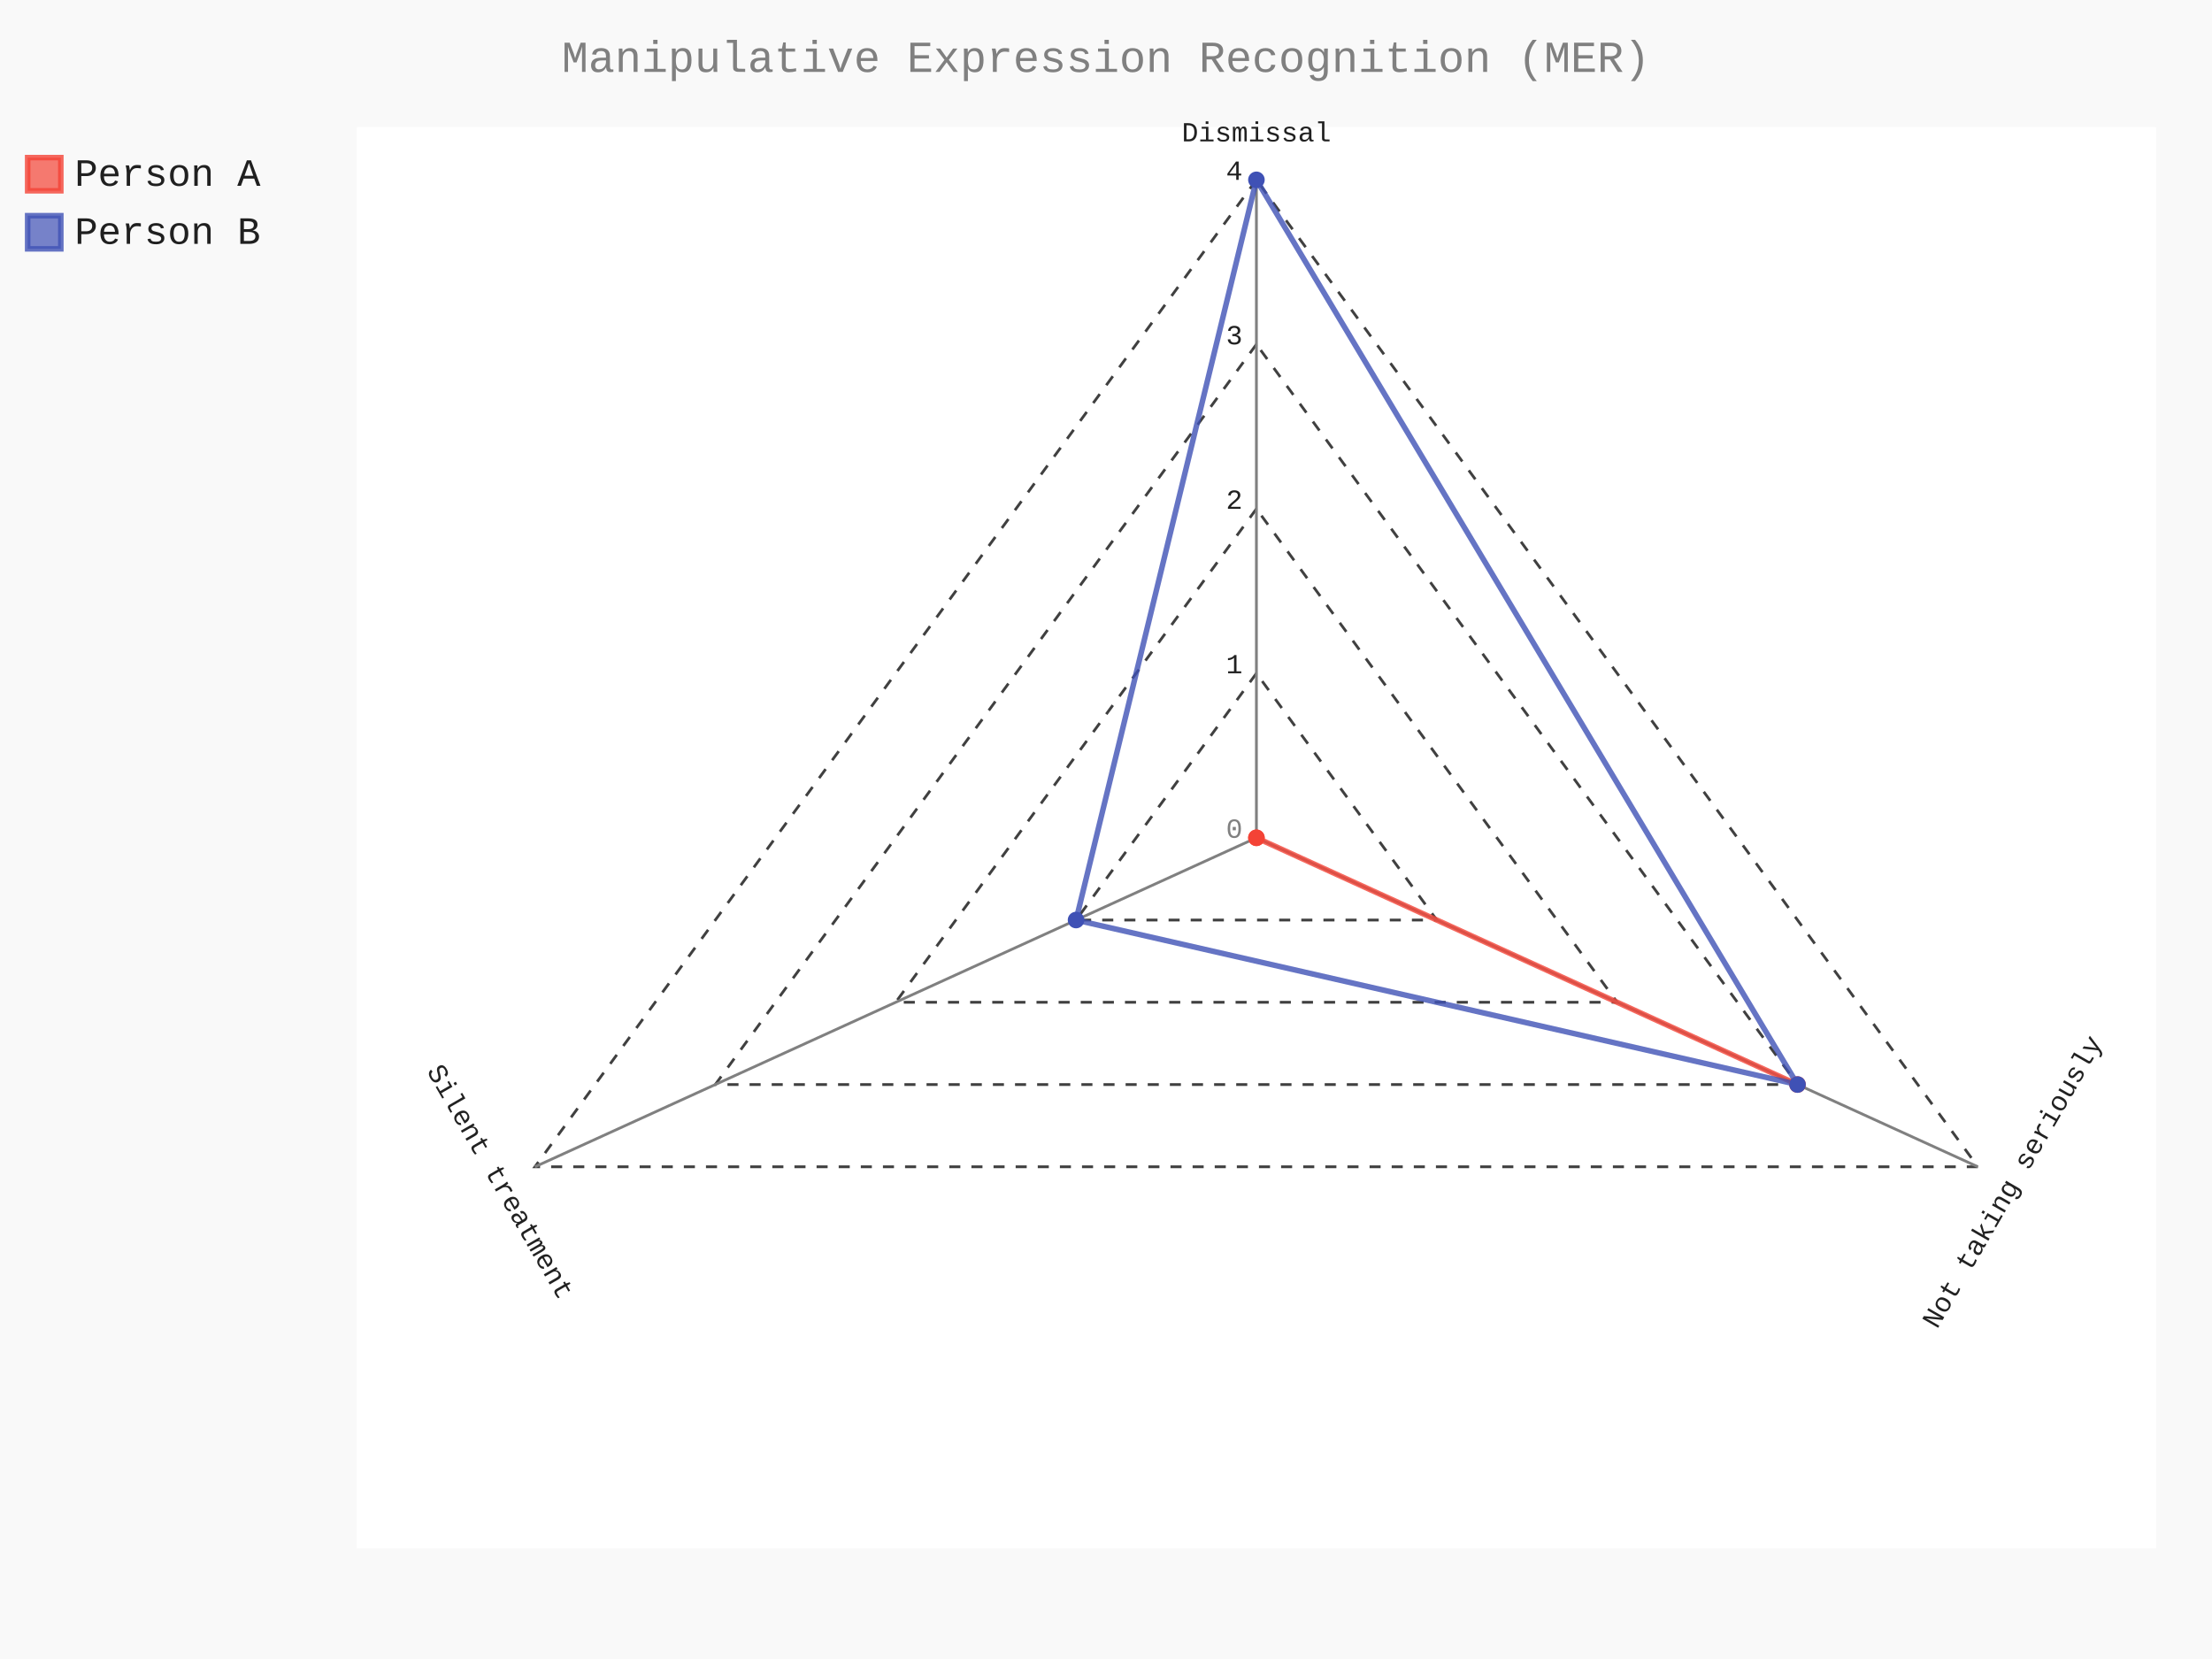
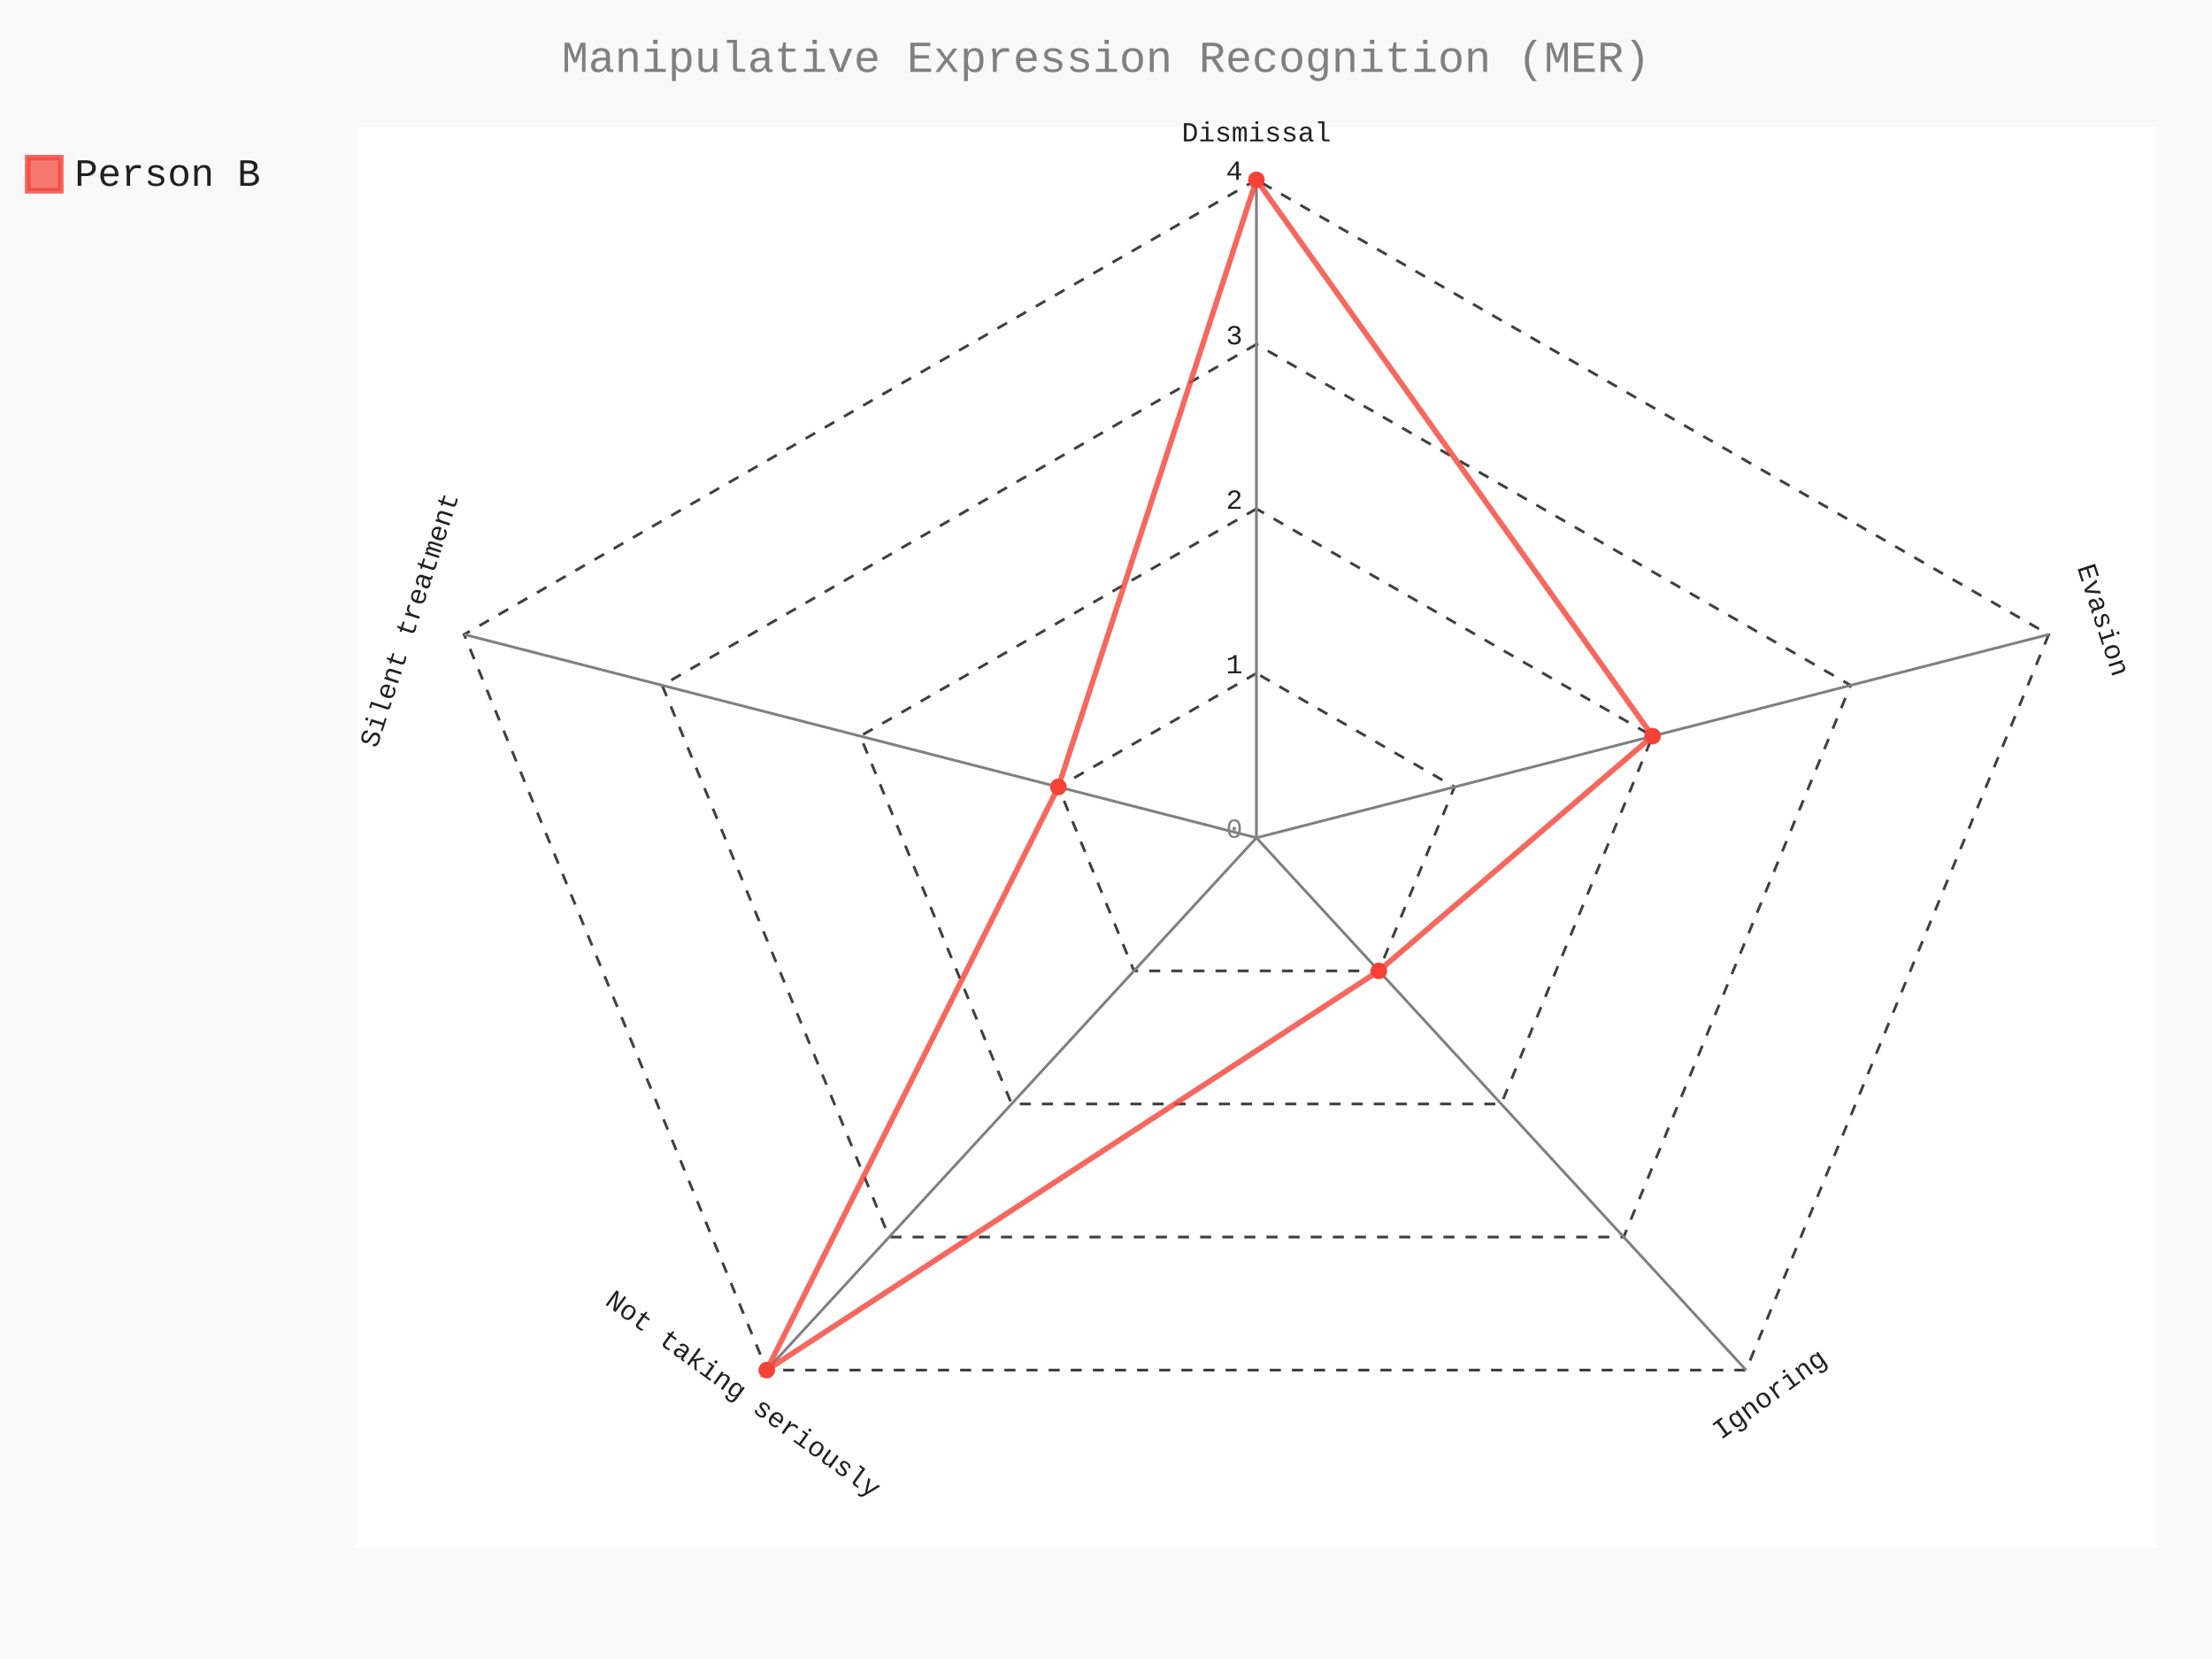
- <svg xmlns="http://www.w3.org/2000/svg" id="chart-165678d2-4640-4206-b814-1dc37ca0d72f" class="pygal-chart" viewBox="0 0 800 600">
+ <svg xmlns="http://www.w3.org/2000/svg" id="chart-f313f70e-5f22-490e-8133-d9cd89284f8e" class="pygal-chart" viewBox="0 0 800 600">
  <defs>
-     <style type="text/css">#chart-165678d2-4640-4206-b814-1dc37ca0d72f{-webkit-user-select:none;-webkit-font-smoothing:antialiased;font-family:Consolas,"Liberation Mono",Menlo,Courier,monospace}#chart-165678d2-4640-4206-b814-1dc37ca0d72f .title{font-family:Consolas,"Liberation Mono",Menlo,Courier,monospace;font-size:16px}#chart-165678d2-4640-4206-b814-1dc37ca0d72f .legends .legend text{font-family:Consolas,"Liberation Mono",Menlo,Courier,monospace;font-size:14px}#chart-165678d2-4640-4206-b814-1dc37ca0d72f .axis text{font-family:Consolas,"Liberation Mono",Menlo,Courier,monospace;font-size:10px}#chart-165678d2-4640-4206-b814-1dc37ca0d72f .axis text.major{font-family:Consolas,"Liberation Mono",Menlo,Courier,monospace;font-size:10px}#chart-165678d2-4640-4206-b814-1dc37ca0d72f .text-overlay text.value{font-family:Consolas,"Liberation Mono",Menlo,Courier,monospace;font-size:16px}#chart-165678d2-4640-4206-b814-1dc37ca0d72f .text-overlay text.label{font-family:Consolas,"Liberation Mono",Menlo,Courier,monospace;font-size:10px}#chart-165678d2-4640-4206-b814-1dc37ca0d72f .tooltip{font-family:Consolas,"Liberation Mono",Menlo,Courier,monospace;font-size:14px}#chart-165678d2-4640-4206-b814-1dc37ca0d72f text.no_data{font-family:Consolas,"Liberation Mono",Menlo,Courier,monospace;font-size:64px}
- #chart-165678d2-4640-4206-b814-1dc37ca0d72f{background-color:rgba(249,249,249,1)}#chart-165678d2-4640-4206-b814-1dc37ca0d72f path,#chart-165678d2-4640-4206-b814-1dc37ca0d72f line,#chart-165678d2-4640-4206-b814-1dc37ca0d72f rect,#chart-165678d2-4640-4206-b814-1dc37ca0d72f circle{-webkit-transition:150ms;-moz-transition:150ms;transition:150ms}#chart-165678d2-4640-4206-b814-1dc37ca0d72f .graph &gt; .background{fill:rgba(249,249,249,1)}#chart-165678d2-4640-4206-b814-1dc37ca0d72f .plot &gt; .background{fill:rgba(255,255,255,1)}#chart-165678d2-4640-4206-b814-1dc37ca0d72f .graph{fill:rgba(0,0,0,.87)}#chart-165678d2-4640-4206-b814-1dc37ca0d72f text.no_data{fill:rgba(128,128,128,1)}#chart-165678d2-4640-4206-b814-1dc37ca0d72f .title{fill:rgba(128,128,128,1)}#chart-165678d2-4640-4206-b814-1dc37ca0d72f .legends .legend text{fill:rgba(0,0,0,.87)}#chart-165678d2-4640-4206-b814-1dc37ca0d72f .legends .legend:hover text{fill:rgba(128,128,128,1)}#chart-165678d2-4640-4206-b814-1dc37ca0d72f .axis .line{stroke:rgba(128,128,128,1)}#chart-165678d2-4640-4206-b814-1dc37ca0d72f .axis .guide.line{stroke:rgba(0,0,0,.54)}#chart-165678d2-4640-4206-b814-1dc37ca0d72f .axis .major.line{stroke:rgba(0,0,0,.87)}#chart-165678d2-4640-4206-b814-1dc37ca0d72f .axis text.major{fill:rgba(128,128,128,1)}#chart-165678d2-4640-4206-b814-1dc37ca0d72f .axis.y .guides:hover .guide.line,#chart-165678d2-4640-4206-b814-1dc37ca0d72f .line-graph .axis.x .guides:hover .guide.line,#chart-165678d2-4640-4206-b814-1dc37ca0d72f .stackedline-graph .axis.x .guides:hover .guide.line,#chart-165678d2-4640-4206-b814-1dc37ca0d72f .xy-graph .axis.x .guides:hover .guide.line{stroke:rgba(128,128,128,1)}#chart-165678d2-4640-4206-b814-1dc37ca0d72f .axis .guides:hover text{fill:rgba(128,128,128,1)}#chart-165678d2-4640-4206-b814-1dc37ca0d72f .reactive{fill-opacity:.7;stroke-opacity:.8;stroke-width:2}#chart-165678d2-4640-4206-b814-1dc37ca0d72f .ci{stroke:rgba(0,0,0,.87)}#chart-165678d2-4640-4206-b814-1dc37ca0d72f .reactive.active,#chart-165678d2-4640-4206-b814-1dc37ca0d72f .active .reactive{fill-opacity:.8;stroke-opacity:.9;stroke-width:4}#chart-165678d2-4640-4206-b814-1dc37ca0d72f .ci .reactive.active{stroke-width:1.5}#chart-165678d2-4640-4206-b814-1dc37ca0d72f .series text{fill:rgba(128,128,128,1)}#chart-165678d2-4640-4206-b814-1dc37ca0d72f .tooltip rect{fill:rgba(255,255,255,1);stroke:rgba(128,128,128,1);-webkit-transition:opacity 150ms;-moz-transition:opacity 150ms;transition:opacity 150ms}#chart-165678d2-4640-4206-b814-1dc37ca0d72f .tooltip .label{fill:rgba(0,0,0,.87)}#chart-165678d2-4640-4206-b814-1dc37ca0d72f .tooltip .label{fill:rgba(0,0,0,.87)}#chart-165678d2-4640-4206-b814-1dc37ca0d72f .tooltip .legend{font-size:.8em;fill:rgba(0,0,0,.54)}#chart-165678d2-4640-4206-b814-1dc37ca0d72f .tooltip .x_label{font-size:.6em;fill:rgba(128,128,128,1)}#chart-165678d2-4640-4206-b814-1dc37ca0d72f .tooltip .xlink{font-size:.5em;text-decoration:underline}#chart-165678d2-4640-4206-b814-1dc37ca0d72f .tooltip .value{font-size:1.5em}#chart-165678d2-4640-4206-b814-1dc37ca0d72f .bound{font-size:.5em}#chart-165678d2-4640-4206-b814-1dc37ca0d72f .max-value{font-size:.75em;fill:rgba(0,0,0,.54)}#chart-165678d2-4640-4206-b814-1dc37ca0d72f .map-element{fill:rgba(255,255,255,1);stroke:rgba(0,0,0,.54) !important}#chart-165678d2-4640-4206-b814-1dc37ca0d72f .map-element .reactive{fill-opacity:inherit;stroke-opacity:inherit}#chart-165678d2-4640-4206-b814-1dc37ca0d72f .color-0,#chart-165678d2-4640-4206-b814-1dc37ca0d72f .color-0 a:visited{stroke:#F44336;fill:#F44336}#chart-165678d2-4640-4206-b814-1dc37ca0d72f .color-1,#chart-165678d2-4640-4206-b814-1dc37ca0d72f .color-1 a:visited{stroke:#3F51B5;fill:#3F51B5}#chart-165678d2-4640-4206-b814-1dc37ca0d72f .text-overlay .color-0 text{fill:black}#chart-165678d2-4640-4206-b814-1dc37ca0d72f .text-overlay .color-1 text{fill:black}
- #chart-165678d2-4640-4206-b814-1dc37ca0d72f text.no_data{text-anchor:middle}#chart-165678d2-4640-4206-b814-1dc37ca0d72f .guide.line{fill:none}#chart-165678d2-4640-4206-b814-1dc37ca0d72f .centered{text-anchor:middle}#chart-165678d2-4640-4206-b814-1dc37ca0d72f .title{text-anchor:middle}#chart-165678d2-4640-4206-b814-1dc37ca0d72f .legends .legend text{fill-opacity:1}#chart-165678d2-4640-4206-b814-1dc37ca0d72f .axis.x text{text-anchor:middle}#chart-165678d2-4640-4206-b814-1dc37ca0d72f .axis.x:not(.web) text[transform]{text-anchor:start}#chart-165678d2-4640-4206-b814-1dc37ca0d72f .axis.x:not(.web) text[transform].backwards{text-anchor:end}#chart-165678d2-4640-4206-b814-1dc37ca0d72f .axis.y text{text-anchor:end}#chart-165678d2-4640-4206-b814-1dc37ca0d72f .axis.y text[transform].backwards{text-anchor:start}#chart-165678d2-4640-4206-b814-1dc37ca0d72f .axis.y2 text{text-anchor:start}#chart-165678d2-4640-4206-b814-1dc37ca0d72f .axis.y2 text[transform].backwards{text-anchor:end}#chart-165678d2-4640-4206-b814-1dc37ca0d72f .axis .guide.line{stroke-dasharray:4,4;stroke:#404040}#chart-165678d2-4640-4206-b814-1dc37ca0d72f .axis .major.guide.line{stroke-dasharray:6,6;stroke:#808080}#chart-165678d2-4640-4206-b814-1dc37ca0d72f .horizontal .axis.y .guide.line,#chart-165678d2-4640-4206-b814-1dc37ca0d72f .horizontal .axis.y2 .guide.line,#chart-165678d2-4640-4206-b814-1dc37ca0d72f .vertical .axis.x .guide.line{opacity:0}#chart-165678d2-4640-4206-b814-1dc37ca0d72f .horizontal .axis.always_show .guide.line,#chart-165678d2-4640-4206-b814-1dc37ca0d72f .vertical .axis.always_show .guide.line{opacity:1 !important}#chart-165678d2-4640-4206-b814-1dc37ca0d72f .axis.y .guides:hover .guide.line,#chart-165678d2-4640-4206-b814-1dc37ca0d72f .axis.y2 .guides:hover .guide.line,#chart-165678d2-4640-4206-b814-1dc37ca0d72f .axis.x .guides:hover .guide.line{opacity:1}#chart-165678d2-4640-4206-b814-1dc37ca0d72f .axis .guides:hover text{opacity:1}#chart-165678d2-4640-4206-b814-1dc37ca0d72f .nofill{fill:none}#chart-165678d2-4640-4206-b814-1dc37ca0d72f .subtle-fill{fill-opacity:.2}#chart-165678d2-4640-4206-b814-1dc37ca0d72f .dot{stroke-width:1px;fill-opacity:1;stroke-opacity:1}#chart-165678d2-4640-4206-b814-1dc37ca0d72f .dot.active{stroke-width:5px}#chart-165678d2-4640-4206-b814-1dc37ca0d72f .dot.negative{fill:transparent}#chart-165678d2-4640-4206-b814-1dc37ca0d72f text,#chart-165678d2-4640-4206-b814-1dc37ca0d72f tspan{stroke:none !important}#chart-165678d2-4640-4206-b814-1dc37ca0d72f .series text.active{opacity:1}#chart-165678d2-4640-4206-b814-1dc37ca0d72f .tooltip rect{fill-opacity:.95;stroke-width:.5}#chart-165678d2-4640-4206-b814-1dc37ca0d72f .tooltip text{fill-opacity:1}#chart-165678d2-4640-4206-b814-1dc37ca0d72f .showable{visibility:hidden}#chart-165678d2-4640-4206-b814-1dc37ca0d72f .showable.shown{visibility:visible}#chart-165678d2-4640-4206-b814-1dc37ca0d72f .gauge-background{fill:rgba(229,229,229,1);stroke:none}#chart-165678d2-4640-4206-b814-1dc37ca0d72f .bg-lines{stroke:rgba(249,249,249,1);stroke-width:2px}</style>
+     <style type="text/css">#chart-f313f70e-5f22-490e-8133-d9cd89284f8e{-webkit-user-select:none;-webkit-font-smoothing:antialiased;font-family:Consolas,"Liberation Mono",Menlo,Courier,monospace}#chart-f313f70e-5f22-490e-8133-d9cd89284f8e .title{font-family:Consolas,"Liberation Mono",Menlo,Courier,monospace;font-size:16px}#chart-f313f70e-5f22-490e-8133-d9cd89284f8e .legends .legend text{font-family:Consolas,"Liberation Mono",Menlo,Courier,monospace;font-size:14px}#chart-f313f70e-5f22-490e-8133-d9cd89284f8e .axis text{font-family:Consolas,"Liberation Mono",Menlo,Courier,monospace;font-size:10px}#chart-f313f70e-5f22-490e-8133-d9cd89284f8e .axis text.major{font-family:Consolas,"Liberation Mono",Menlo,Courier,monospace;font-size:10px}#chart-f313f70e-5f22-490e-8133-d9cd89284f8e .text-overlay text.value{font-family:Consolas,"Liberation Mono",Menlo,Courier,monospace;font-size:16px}#chart-f313f70e-5f22-490e-8133-d9cd89284f8e .text-overlay text.label{font-family:Consolas,"Liberation Mono",Menlo,Courier,monospace;font-size:10px}#chart-f313f70e-5f22-490e-8133-d9cd89284f8e .tooltip{font-family:Consolas,"Liberation Mono",Menlo,Courier,monospace;font-size:14px}#chart-f313f70e-5f22-490e-8133-d9cd89284f8e text.no_data{font-family:Consolas,"Liberation Mono",Menlo,Courier,monospace;font-size:64px}
+ #chart-f313f70e-5f22-490e-8133-d9cd89284f8e{background-color:rgba(249,249,249,1)}#chart-f313f70e-5f22-490e-8133-d9cd89284f8e path,#chart-f313f70e-5f22-490e-8133-d9cd89284f8e line,#chart-f313f70e-5f22-490e-8133-d9cd89284f8e rect,#chart-f313f70e-5f22-490e-8133-d9cd89284f8e circle{-webkit-transition:150ms;-moz-transition:150ms;transition:150ms}#chart-f313f70e-5f22-490e-8133-d9cd89284f8e .graph &gt; .background{fill:rgba(249,249,249,1)}#chart-f313f70e-5f22-490e-8133-d9cd89284f8e .plot &gt; .background{fill:rgba(255,255,255,1)}#chart-f313f70e-5f22-490e-8133-d9cd89284f8e .graph{fill:rgba(0,0,0,.87)}#chart-f313f70e-5f22-490e-8133-d9cd89284f8e text.no_data{fill:rgba(128,128,128,1)}#chart-f313f70e-5f22-490e-8133-d9cd89284f8e .title{fill:rgba(128,128,128,1)}#chart-f313f70e-5f22-490e-8133-d9cd89284f8e .legends .legend text{fill:rgba(0,0,0,.87)}#chart-f313f70e-5f22-490e-8133-d9cd89284f8e .legends .legend:hover text{fill:rgba(128,128,128,1)}#chart-f313f70e-5f22-490e-8133-d9cd89284f8e .axis .line{stroke:rgba(128,128,128,1)}#chart-f313f70e-5f22-490e-8133-d9cd89284f8e .axis .guide.line{stroke:rgba(0,0,0,.54)}#chart-f313f70e-5f22-490e-8133-d9cd89284f8e .axis .major.line{stroke:rgba(0,0,0,.87)}#chart-f313f70e-5f22-490e-8133-d9cd89284f8e .axis text.major{fill:rgba(128,128,128,1)}#chart-f313f70e-5f22-490e-8133-d9cd89284f8e .axis.y .guides:hover .guide.line,#chart-f313f70e-5f22-490e-8133-d9cd89284f8e .line-graph .axis.x .guides:hover .guide.line,#chart-f313f70e-5f22-490e-8133-d9cd89284f8e .stackedline-graph .axis.x .guides:hover .guide.line,#chart-f313f70e-5f22-490e-8133-d9cd89284f8e .xy-graph .axis.x .guides:hover .guide.line{stroke:rgba(128,128,128,1)}#chart-f313f70e-5f22-490e-8133-d9cd89284f8e .axis .guides:hover text{fill:rgba(128,128,128,1)}#chart-f313f70e-5f22-490e-8133-d9cd89284f8e .reactive{fill-opacity:.7;stroke-opacity:.8;stroke-width:2}#chart-f313f70e-5f22-490e-8133-d9cd89284f8e .ci{stroke:rgba(0,0,0,.87)}#chart-f313f70e-5f22-490e-8133-d9cd89284f8e .reactive.active,#chart-f313f70e-5f22-490e-8133-d9cd89284f8e .active .reactive{fill-opacity:.8;stroke-opacity:.9;stroke-width:4}#chart-f313f70e-5f22-490e-8133-d9cd89284f8e .ci .reactive.active{stroke-width:1.5}#chart-f313f70e-5f22-490e-8133-d9cd89284f8e .series text{fill:rgba(128,128,128,1)}#chart-f313f70e-5f22-490e-8133-d9cd89284f8e .tooltip rect{fill:rgba(255,255,255,1);stroke:rgba(128,128,128,1);-webkit-transition:opacity 150ms;-moz-transition:opacity 150ms;transition:opacity 150ms}#chart-f313f70e-5f22-490e-8133-d9cd89284f8e .tooltip .label{fill:rgba(0,0,0,.87)}#chart-f313f70e-5f22-490e-8133-d9cd89284f8e .tooltip .label{fill:rgba(0,0,0,.87)}#chart-f313f70e-5f22-490e-8133-d9cd89284f8e .tooltip .legend{font-size:.8em;fill:rgba(0,0,0,.54)}#chart-f313f70e-5f22-490e-8133-d9cd89284f8e .tooltip .x_label{font-size:.6em;fill:rgba(128,128,128,1)}#chart-f313f70e-5f22-490e-8133-d9cd89284f8e .tooltip .xlink{font-size:.5em;text-decoration:underline}#chart-f313f70e-5f22-490e-8133-d9cd89284f8e .tooltip .value{font-size:1.5em}#chart-f313f70e-5f22-490e-8133-d9cd89284f8e .bound{font-size:.5em}#chart-f313f70e-5f22-490e-8133-d9cd89284f8e .max-value{font-size:.75em;fill:rgba(0,0,0,.54)}#chart-f313f70e-5f22-490e-8133-d9cd89284f8e .map-element{fill:rgba(255,255,255,1);stroke:rgba(0,0,0,.54) !important}#chart-f313f70e-5f22-490e-8133-d9cd89284f8e .map-element .reactive{fill-opacity:inherit;stroke-opacity:inherit}#chart-f313f70e-5f22-490e-8133-d9cd89284f8e .color-0,#chart-f313f70e-5f22-490e-8133-d9cd89284f8e .color-0 a:visited{stroke:#F44336;fill:#F44336}#chart-f313f70e-5f22-490e-8133-d9cd89284f8e .text-overlay .color-0 text{fill:black}
+ #chart-f313f70e-5f22-490e-8133-d9cd89284f8e text.no_data{text-anchor:middle}#chart-f313f70e-5f22-490e-8133-d9cd89284f8e .guide.line{fill:none}#chart-f313f70e-5f22-490e-8133-d9cd89284f8e .centered{text-anchor:middle}#chart-f313f70e-5f22-490e-8133-d9cd89284f8e .title{text-anchor:middle}#chart-f313f70e-5f22-490e-8133-d9cd89284f8e .legends .legend text{fill-opacity:1}#chart-f313f70e-5f22-490e-8133-d9cd89284f8e .axis.x text{text-anchor:middle}#chart-f313f70e-5f22-490e-8133-d9cd89284f8e .axis.x:not(.web) text[transform]{text-anchor:start}#chart-f313f70e-5f22-490e-8133-d9cd89284f8e .axis.x:not(.web) text[transform].backwards{text-anchor:end}#chart-f313f70e-5f22-490e-8133-d9cd89284f8e .axis.y text{text-anchor:end}#chart-f313f70e-5f22-490e-8133-d9cd89284f8e .axis.y text[transform].backwards{text-anchor:start}#chart-f313f70e-5f22-490e-8133-d9cd89284f8e .axis.y2 text{text-anchor:start}#chart-f313f70e-5f22-490e-8133-d9cd89284f8e .axis.y2 text[transform].backwards{text-anchor:end}#chart-f313f70e-5f22-490e-8133-d9cd89284f8e .axis .guide.line{stroke-dasharray:4,4;stroke:#404040}#chart-f313f70e-5f22-490e-8133-d9cd89284f8e .axis .major.guide.line{stroke-dasharray:6,6;stroke:#808080}#chart-f313f70e-5f22-490e-8133-d9cd89284f8e .horizontal .axis.y .guide.line,#chart-f313f70e-5f22-490e-8133-d9cd89284f8e .horizontal .axis.y2 .guide.line,#chart-f313f70e-5f22-490e-8133-d9cd89284f8e .vertical .axis.x .guide.line{opacity:0}#chart-f313f70e-5f22-490e-8133-d9cd89284f8e .horizontal .axis.always_show .guide.line,#chart-f313f70e-5f22-490e-8133-d9cd89284f8e .vertical .axis.always_show .guide.line{opacity:1 !important}#chart-f313f70e-5f22-490e-8133-d9cd89284f8e .axis.y .guides:hover .guide.line,#chart-f313f70e-5f22-490e-8133-d9cd89284f8e .axis.y2 .guides:hover .guide.line,#chart-f313f70e-5f22-490e-8133-d9cd89284f8e .axis.x .guides:hover .guide.line{opacity:1}#chart-f313f70e-5f22-490e-8133-d9cd89284f8e .axis .guides:hover text{opacity:1}#chart-f313f70e-5f22-490e-8133-d9cd89284f8e .nofill{fill:none}#chart-f313f70e-5f22-490e-8133-d9cd89284f8e .subtle-fill{fill-opacity:.2}#chart-f313f70e-5f22-490e-8133-d9cd89284f8e .dot{stroke-width:1px;fill-opacity:1;stroke-opacity:1}#chart-f313f70e-5f22-490e-8133-d9cd89284f8e .dot.active{stroke-width:5px}#chart-f313f70e-5f22-490e-8133-d9cd89284f8e .dot.negative{fill:transparent}#chart-f313f70e-5f22-490e-8133-d9cd89284f8e text,#chart-f313f70e-5f22-490e-8133-d9cd89284f8e tspan{stroke:none !important}#chart-f313f70e-5f22-490e-8133-d9cd89284f8e .series text.active{opacity:1}#chart-f313f70e-5f22-490e-8133-d9cd89284f8e .tooltip rect{fill-opacity:.95;stroke-width:.5}#chart-f313f70e-5f22-490e-8133-d9cd89284f8e .tooltip text{fill-opacity:1}#chart-f313f70e-5f22-490e-8133-d9cd89284f8e .showable{visibility:hidden}#chart-f313f70e-5f22-490e-8133-d9cd89284f8e .showable.shown{visibility:visible}#chart-f313f70e-5f22-490e-8133-d9cd89284f8e .gauge-background{fill:rgba(229,229,229,1);stroke:none}#chart-f313f70e-5f22-490e-8133-d9cd89284f8e .bg-lines{stroke:rgba(249,249,249,1);stroke-width:2px}</style>
  </defs>
  <g class="graph radar-graph vertical">
    <rect x="0" y="0" width="800" height="600" class="background" />
    <g transform="translate(129, 46)" class="plot">
      <rect x="0" y="0" width="650.8" height="514" class="background" />
      <g class="axis y web">
        <g class="guides">
-           <path d="M325.4 19.037 L64.47 375.981 586.33 375.981 325.4 19.037 Z" class="guide line" />
+           <path d="M325.4 19.037 L38.85 183.465 148.302 449.516 502.498 449.516 611.95 183.465 325.4 19.037 Z" class="guide line" />
          <text x="320.4" y="19.037" class="">4</text>
        </g>
        <g class="guides">
-           <path d="M325.4 78.528 L129.702 346.236 521.098 346.236 325.4 78.528 Z" class="guide line" />
+           <path d="M325.4 78.528 L110.488 201.849 192.577 401.387 458.223 401.387 540.312 201.849 325.4 78.528 Z" class="guide line" />
          <text x="320.4" y="78.528" class="">3</text>
        </g>
        <g class="guides">
-           <path d="M325.4 138.019 L194.935 316.491 455.865 316.491 325.4 138.019 Z" class="guide line" />
+           <path d="M325.4 138.019 L182.125 220.233 236.851 353.258 413.949 353.258 468.675 220.233 325.4 138.019 Z" class="guide line" />
          <text x="320.4" y="138.019" class="">2</text>
        </g>
        <g class="guides">
-           <path d="M325.4 197.509 L260.167 286.745 390.633 286.745 325.4 197.509 Z" class="guide line" />
+           <path d="M325.4 197.509 L253.763 238.616 281.126 305.129 369.674 305.129 397.037 238.616 325.4 197.509 Z" class="guide line" />
          <text x="320.4" y="197.509" class="">1</text>
        </g>
        <g class="guides">
-           <path d="M325.4 257 L325.4 257 325.4 257 325.4 257 Z" class="major guide line" />
+           <path d="M325.4 257 L325.4 257 325.4 257 325.4 257 325.4 257 325.4 257 Z" class="major guide line" />
          <text x="320.4" y="257.0" class="major">0</text>
        </g>
      </g>
      <g class="axis x web">
        <g class="guides">
          <path d="M325.4 257 L325.4 19.037" class="line" />
          <text x="325.4" y="5.14" class="" transform="rotate(0 325.4 5.14)">Dismissal</text>
        </g>
        <g class="guides">
-           <path d="M325.4 257 L64.47 375.981" class="line" />
-           <text x="49.231" y="382.93" class="" transform="rotate(-300 49.23143 382.93)">Silent treatment</text>
+           <path d="M325.4 257 L38.85 183.465" class="line" />
+           <text x="22.116" y="179.171" class="" transform="rotate(-72 22.11568 179.171)">Silent treatment</text>
        </g>
        <g class="guides">
-           <path d="M325.4 257 L586.33 375.981" class="line" />
-           <text x="601.569" y="382.93" class="" transform="rotate(-420 601.5686 382.93)">Not taking seriously</text>
+           <path d="M325.4 257 L148.302 449.516" class="line" />
+           <text x="137.96" y="460.759" class="" transform="rotate(-324 137.96 460.759)">Not taking seriously</text>
+         </g>
+         <g class="guides">
+           <path d="M325.4 257 L502.498 449.516" class="line" />
+           <text x="512.84" y="460.759" class="" transform="rotate(-396 512.84 460.759)">Ignoring</text>
+         </g>
+         <g class="guides">
+           <path d="M325.4 257 L611.95 183.465" class="line" />
+           <text x="628.684" y="179.171" class="" transform="rotate(-288 628.6843 179.171)">Evasion</text>
        </g>
      </g>
      <g class="series serie-0 color-0">
-         <path d="M325.4 257 L325.4 257 521.098 346.236 Z" class="line reactive nofill" />
-       </g>
-       <g class="series serie-1 color-1">
-         <path d="M325.4 19.037 L260.167 286.745 521.098 346.236 Z" class="line reactive nofill" />
+         <path d="M325.4 19.037 L253.763 238.616 148.302 449.516 369.674 305.129 468.675 220.233 Z" class="line reactive nofill" />
      </g>
    </g>
    <g class="titles">
      <text x="400.0" y="26" class="title plot_title">Manipulative Expression Recognition (MER)</text>
    </g>
    <g transform="translate(129, 46)" class="plot overlay">
      <g class="series serie-0 color-0">
        <g class="dots">
-           <circle cx="325.4" cy="257.0" r="2.5" class="dot reactive tooltip-trigger" />
-         </g>
-         <g class="dots">
-           <circle cx="325.4" cy="257.0" r="2.5" class="dot reactive tooltip-trigger" />
-         </g>
-         <g class="dots">
-           <circle cx="521.098" cy="346.236" r="2.5" class="dot reactive tooltip-trigger" />
-         </g>
-       </g>
-       <g class="series serie-1 color-1">
-         <g class="dots">
          <circle cx="325.4" cy="19.037" r="2.5" class="dot reactive tooltip-trigger" />
        </g>
        <g class="dots">
-           <circle cx="260.167" cy="286.745" r="2.5" class="dot reactive tooltip-trigger" />
+           <circle cx="253.763" cy="238.616" r="2.5" class="dot reactive tooltip-trigger" />
        </g>
        <g class="dots">
-           <circle cx="521.098" cy="346.236" r="2.5" class="dot reactive tooltip-trigger" />
+           <circle cx="148.302" cy="449.516" r="2.5" class="dot reactive tooltip-trigger" />
+         </g>
+         <g class="dots">
+           <circle cx="369.674" cy="305.129" r="2.5" class="dot reactive tooltip-trigger" />
+         </g>
+         <g class="dots">
+           <circle cx="468.675" cy="220.233" r="2.5" class="dot reactive tooltip-trigger" />
        </g>
      </g>
    </g>
    <g transform="translate(129, 46)" class="plot text-overlay">
      <g class="series serie-0 color-0" />
-       <g class="series serie-1 color-1" />
    </g>
    <g transform="translate(129, 46)" class="plot tooltip-overlay">
      <g transform="translate(0 0)" style="opacity: 0" class="tooltip">
        <rect rx="0" ry="0" width="0" height="0" class="tooltip-box" />
        <g class="text" />
      </g>
    </g>
    <g transform="translate(10, 56)" class="legends">
      <g id="activate-serie-0" class="legend reactive activate-serie">
        <rect x="0.0" y="1.0" width="12" height="12" class="color-0 reactive" />
-         <text x="17.0" y="11.2">Person A</text>
-       </g>
-       <g id="activate-serie-1" class="legend reactive activate-serie">
-         <rect x="0.0" y="22.0" width="12" height="12" class="color-1 reactive" />
-         <text x="17.0" y="32.2">Person B</text>
+         <text x="17.0" y="11.2">Person B</text>
      </g>
    </g>
    <g transform="translate(790, 56)" class="legends" />
  </g>
</svg>
